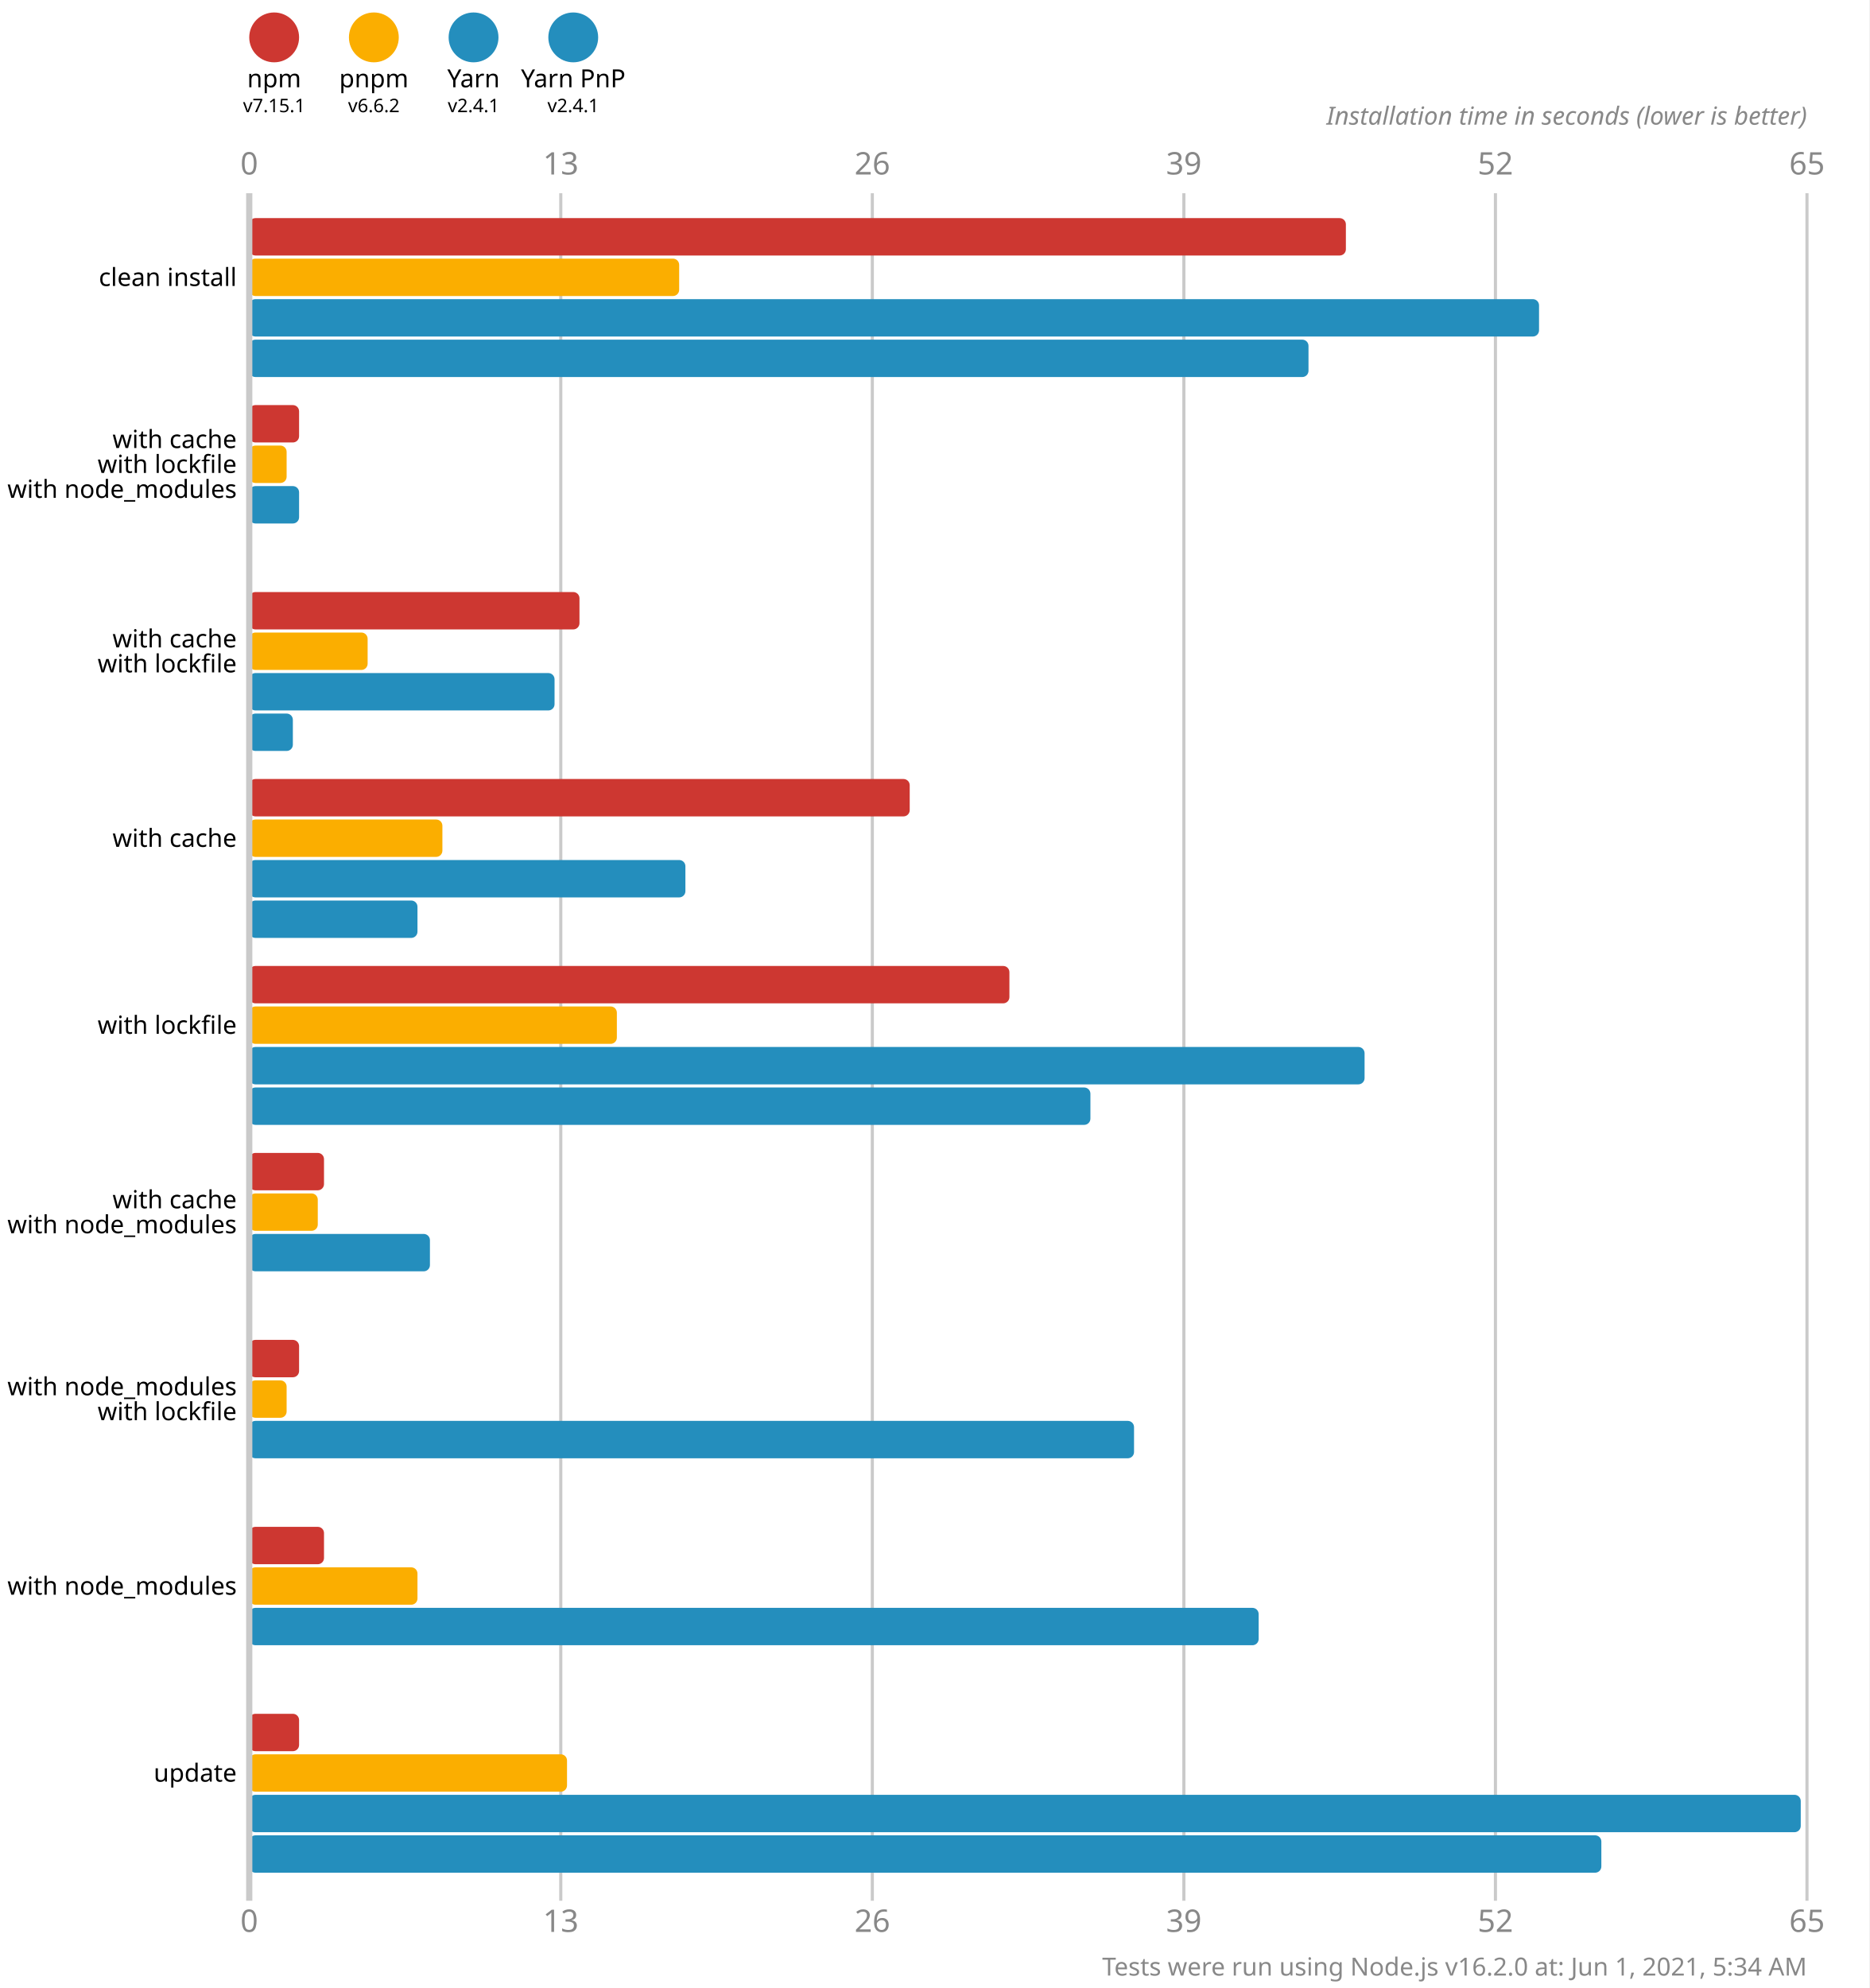
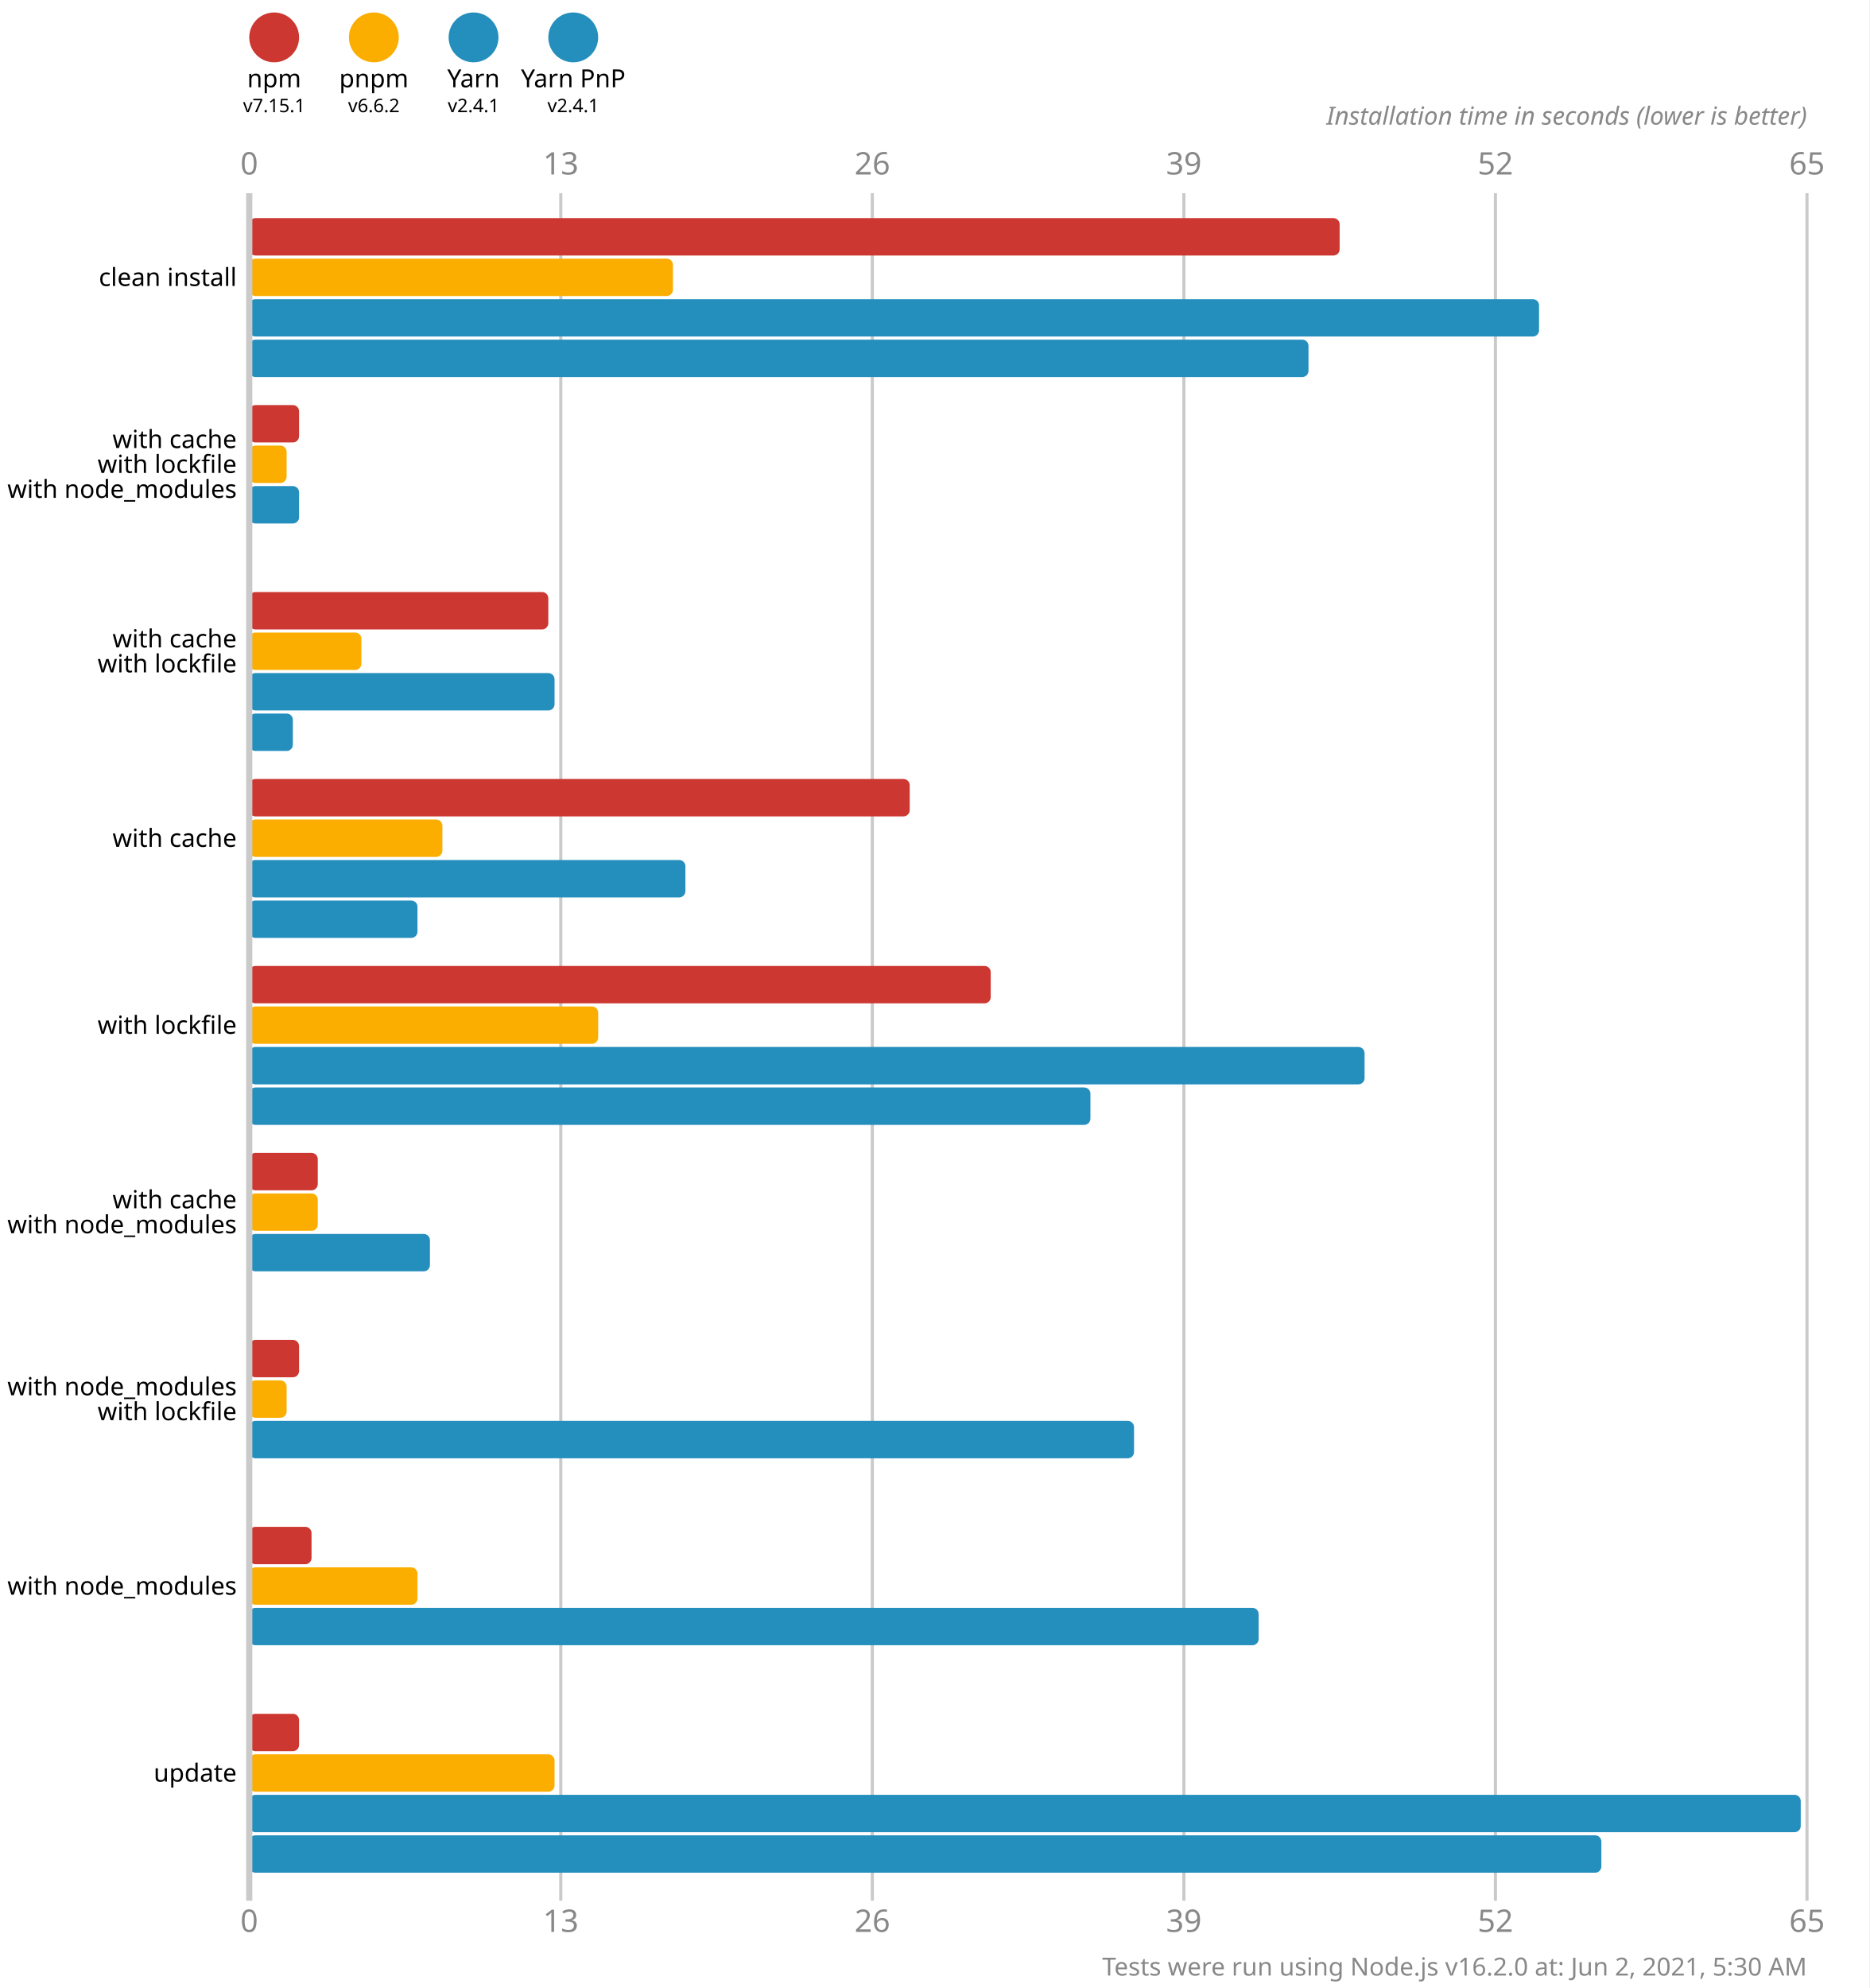
<svg xmlns="http://www.w3.org/2000/svg" version="1.1" viewBox="0 0 300 319">
  <style>
    .font { font-family: sans-serif; }
    .s3 { font-size: 3px; }
    .s4 { font-size: 4px; }
    .s5 { font-size: 5px; }
    .line { stroke: #cacaca; }
    .width { stroke-width: 0.5; }
    .text { fill: #888; }
  </style>
  <rect x="0" y="0" width="300" height="319" fill="#fff" />
  <circle cx="44" cy="6" r="4" fill="#cd3731" />
  <text x="44" y="14" class="font s4" text-anchor="middle">npm</text>
  <text x="44" y="18" class="font s3" text-anchor="middle">v7.15.1</text>
  <circle cx="60" cy="6" r="4" fill="#fbae00" />
  <text x="60" y="14" class="font s4" text-anchor="middle">pnpm</text>
  <text x="60" y="18" class="font s3" text-anchor="middle">v6.6.2</text>
  <circle cx="76" cy="6" r="4" fill="#248ebd" />
  <text x="76" y="14" class="font s4" text-anchor="middle">Yarn</text>
  <text x="76" y="18" class="font s3" text-anchor="middle">v2.4.1</text>
  <circle cx="92" cy="6" r="4" fill="#248ebd" />
  <text x="92" y="14" class="font s4" text-anchor="middle">Yarn PnP</text>
  <text x="92" y="18" class="font s3" text-anchor="middle">v2.4.1</text>
  <text x="40" y="28" class="font s5 text" text-anchor="middle">0</text>
  <text x="40" y="310" class="font s5 text" text-anchor="middle">0</text>
  <line x1="90" y1="31" x2="90" y2="305" class="line width" />
  <text x="90" y="28" class="font s5 text" text-anchor="middle">13</text>
  <text x="90" y="310" class="font s5 text" text-anchor="middle">13</text>
  <line x1="140" y1="31" x2="140" y2="305" class="line width" />
  <text x="140" y="28" class="font s5 text" text-anchor="middle">26</text>
  <text x="140" y="310" class="font s5 text" text-anchor="middle">26</text>
  <line x1="190" y1="31" x2="190" y2="305" class="line width" />
  <text x="190" y="28" class="font s5 text" text-anchor="middle">39</text>
  <text x="190" y="310" class="font s5 text" text-anchor="middle">39</text>
  <line x1="240" y1="31" x2="240" y2="305" class="line width" />
  <text x="240" y="28" class="font s5 text" text-anchor="middle">52</text>
  <text x="240" y="310" class="font s5 text" text-anchor="middle">52</text>
  <line x1="290" y1="31" x2="290" y2="305" class="line width" />
  <text x="290" y="28" class="font s5 text" text-anchor="middle">65</text>
  <text x="290" y="310" class="font s5 text" text-anchor="middle">65</text>
  <text x="290" y="20" class="font s4 text" font-style="italic" text-anchor="end">Installation time in seconds (lower is better)</text>
-   <rect x="40" y="35" width="176" height="6" fill="#cd3731" rx="1" ry="1" />
-   <rect x="40" y="41.5" width="69" height="6" fill="#fbae00" rx="1" ry="1" />
+   <rect x="40" y="35" width="175" height="6" fill="#cd3731" rx="1" ry="1" />
+   <rect x="40" y="41.5" width="68" height="6" fill="#fbae00" rx="1" ry="1" />
  <rect x="40" y="48" width="207" height="6" fill="#248ebd" rx="1" ry="1" />
  <rect x="40" y="54.5" width="170" height="6" fill="#248ebd" rx="1" ry="1" />
  <rect x="40" y="65" width="8" height="6" fill="#cd3731" rx="1" ry="1" />
  <rect x="40" y="71.5" width="6" height="6" fill="#fbae00" rx="1" ry="1" />
  <rect x="40" y="78" width="8" height="6" fill="#248ebd" rx="1" ry="1" />
  <rect x="40" y="84.5" width="0" height="6" fill="#248ebd" rx="1" ry="1" />
-   <rect x="40" y="95" width="53" height="6" fill="#cd3731" rx="1" ry="1" />
-   <rect x="40" y="101.5" width="19" height="6" fill="#fbae00" rx="1" ry="1" />
+   <rect x="40" y="95" width="48" height="6" fill="#cd3731" rx="1" ry="1" />
+   <rect x="40" y="101.5" width="18" height="6" fill="#fbae00" rx="1" ry="1" />
  <rect x="40" y="108" width="49" height="6" fill="#248ebd" rx="1" ry="1" />
  <rect x="40" y="114.5" width="7" height="6" fill="#248ebd" rx="1" ry="1" />
  <rect x="40" y="125" width="106" height="6" fill="#cd3731" rx="1" ry="1" />
  <rect x="40" y="131.5" width="31" height="6" fill="#fbae00" rx="1" ry="1" />
  <rect x="40" y="138" width="70" height="6" fill="#248ebd" rx="1" ry="1" />
  <rect x="40" y="144.5" width="27" height="6" fill="#248ebd" rx="1" ry="1" />
-   <rect x="40" y="155" width="122" height="6" fill="#cd3731" rx="1" ry="1" />
-   <rect x="40" y="161.5" width="59" height="6" fill="#fbae00" rx="1" ry="1" />
+   <rect x="40" y="155" width="119" height="6" fill="#cd3731" rx="1" ry="1" />
+   <rect x="40" y="161.5" width="56" height="6" fill="#fbae00" rx="1" ry="1" />
  <rect x="40" y="168" width="179" height="6" fill="#248ebd" rx="1" ry="1" />
  <rect x="40" y="174.5" width="135" height="6" fill="#248ebd" rx="1" ry="1" />
-   <rect x="40" y="185" width="12" height="6" fill="#cd3731" rx="1" ry="1" />
+   <rect x="40" y="185" width="11" height="6" fill="#cd3731" rx="1" ry="1" />
  <rect x="40" y="191.5" width="11" height="6" fill="#fbae00" rx="1" ry="1" />
  <rect x="40" y="198" width="29" height="6" fill="#248ebd" rx="1" ry="1" />
  <rect x="40" y="204.5" width="0" height="6" fill="#248ebd" rx="1" ry="1" />
  <rect x="40" y="215" width="8" height="6" fill="#cd3731" rx="1" ry="1" />
  <rect x="40" y="221.5" width="6" height="6" fill="#fbae00" rx="1" ry="1" />
  <rect x="40" y="228" width="142" height="6" fill="#248ebd" rx="1" ry="1" />
  <rect x="40" y="234.5" width="0" height="6" fill="#248ebd" rx="1" ry="1" />
-   <rect x="40" y="245" width="12" height="6" fill="#cd3731" rx="1" ry="1" />
+   <rect x="40" y="245" width="10" height="6" fill="#cd3731" rx="1" ry="1" />
  <rect x="40" y="251.5" width="27" height="6" fill="#fbae00" rx="1" ry="1" />
  <rect x="40" y="258" width="162" height="6" fill="#248ebd" rx="1" ry="1" />
  <rect x="40" y="264.5" width="0" height="6" fill="#248ebd" rx="1" ry="1" />
  <rect x="40" y="275" width="8" height="6" fill="#cd3731" rx="1" ry="1" />
-   <rect x="40" y="281.5" width="51" height="6" fill="#fbae00" rx="1" ry="1" />
+   <rect x="40" y="281.5" width="49" height="6" fill="#fbae00" rx="1" ry="1" />
  <rect x="40" y="288" width="249" height="6" fill="#248ebd" rx="1" ry="1" />
  <rect x="40" y="294.5" width="217" height="6" fill="#248ebd" rx="1" ry="1" />
  <line x1="40" y1="31" x2="40" y2="305" class="line" />
  <text x="38" y="44.5" class="font s4" dominant-baseline="middle" text-anchor="end">clean install</text>
  <text x="38" y="70.5" class="font s4" dominant-baseline="middle" text-anchor="end">with cache</text>
  <text x="38" y="74.5" class="font s4" dominant-baseline="middle" text-anchor="end">with lockfile</text>
  <text x="38" y="78.5" class="font s4" dominant-baseline="middle" text-anchor="end">with node_modules</text>
  <text x="38" y="102.5" class="font s4" dominant-baseline="middle" text-anchor="end">with cache</text>
  <text x="38" y="106.5" class="font s4" dominant-baseline="middle" text-anchor="end">with lockfile</text>
  <text x="38" y="134.5" class="font s4" dominant-baseline="middle" text-anchor="end">with cache</text>
  <text x="38" y="164.5" class="font s4" dominant-baseline="middle" text-anchor="end">with lockfile</text>
  <text x="38" y="192.5" class="font s4" dominant-baseline="middle" text-anchor="end">with cache</text>
  <text x="38" y="196.5" class="font s4" dominant-baseline="middle" text-anchor="end">with node_modules</text>
  <text x="38" y="222.5" class="font s4" dominant-baseline="middle" text-anchor="end">with node_modules</text>
  <text x="38" y="226.5" class="font s4" dominant-baseline="middle" text-anchor="end">with lockfile</text>
  <text x="38" y="254.5" class="font s4" dominant-baseline="middle" text-anchor="end">with node_modules</text>
  <text x="38" y="284.5" class="font s4" dominant-baseline="middle" text-anchor="end">update</text>
-   <text x="290" y="317" class="font s4 text" text-anchor="end">Tests were run using Node.js v16.2.0 at: Jun 1, 2021, 5:34 AM</text>
+   <text x="290" y="317" class="font s4 text" text-anchor="end">Tests were run using Node.js v16.2.0 at: Jun 2, 2021, 5:30 AM</text>
</svg>
